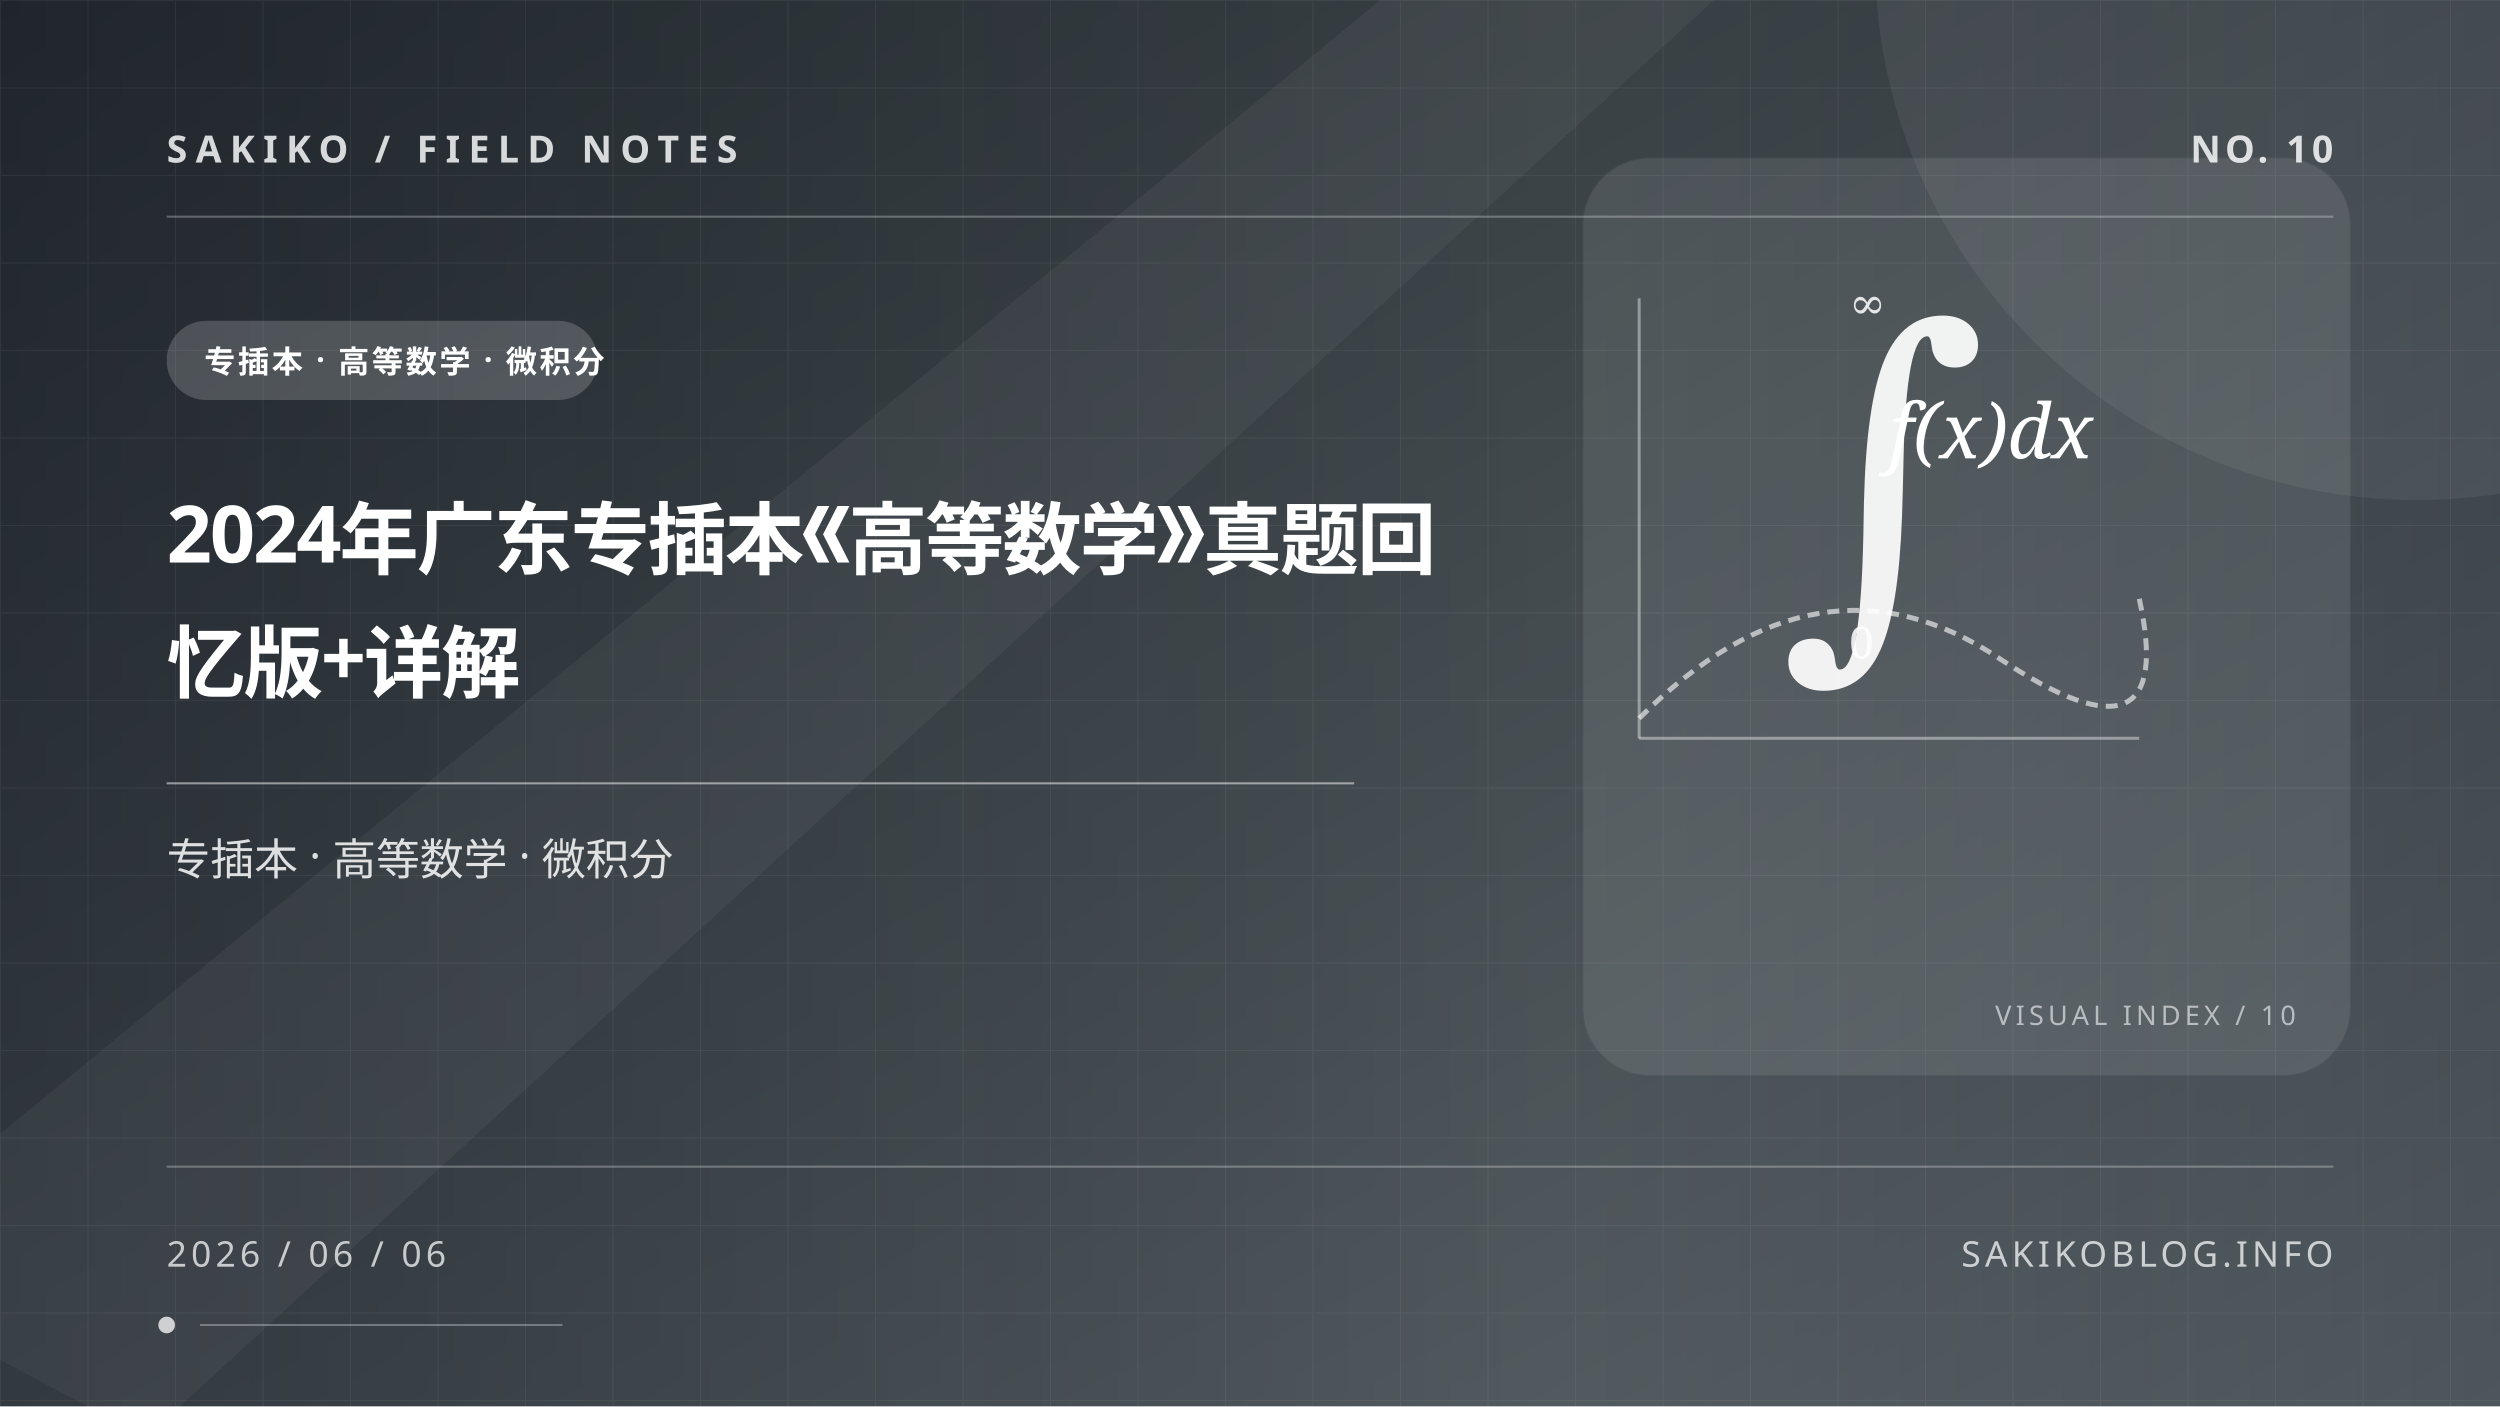
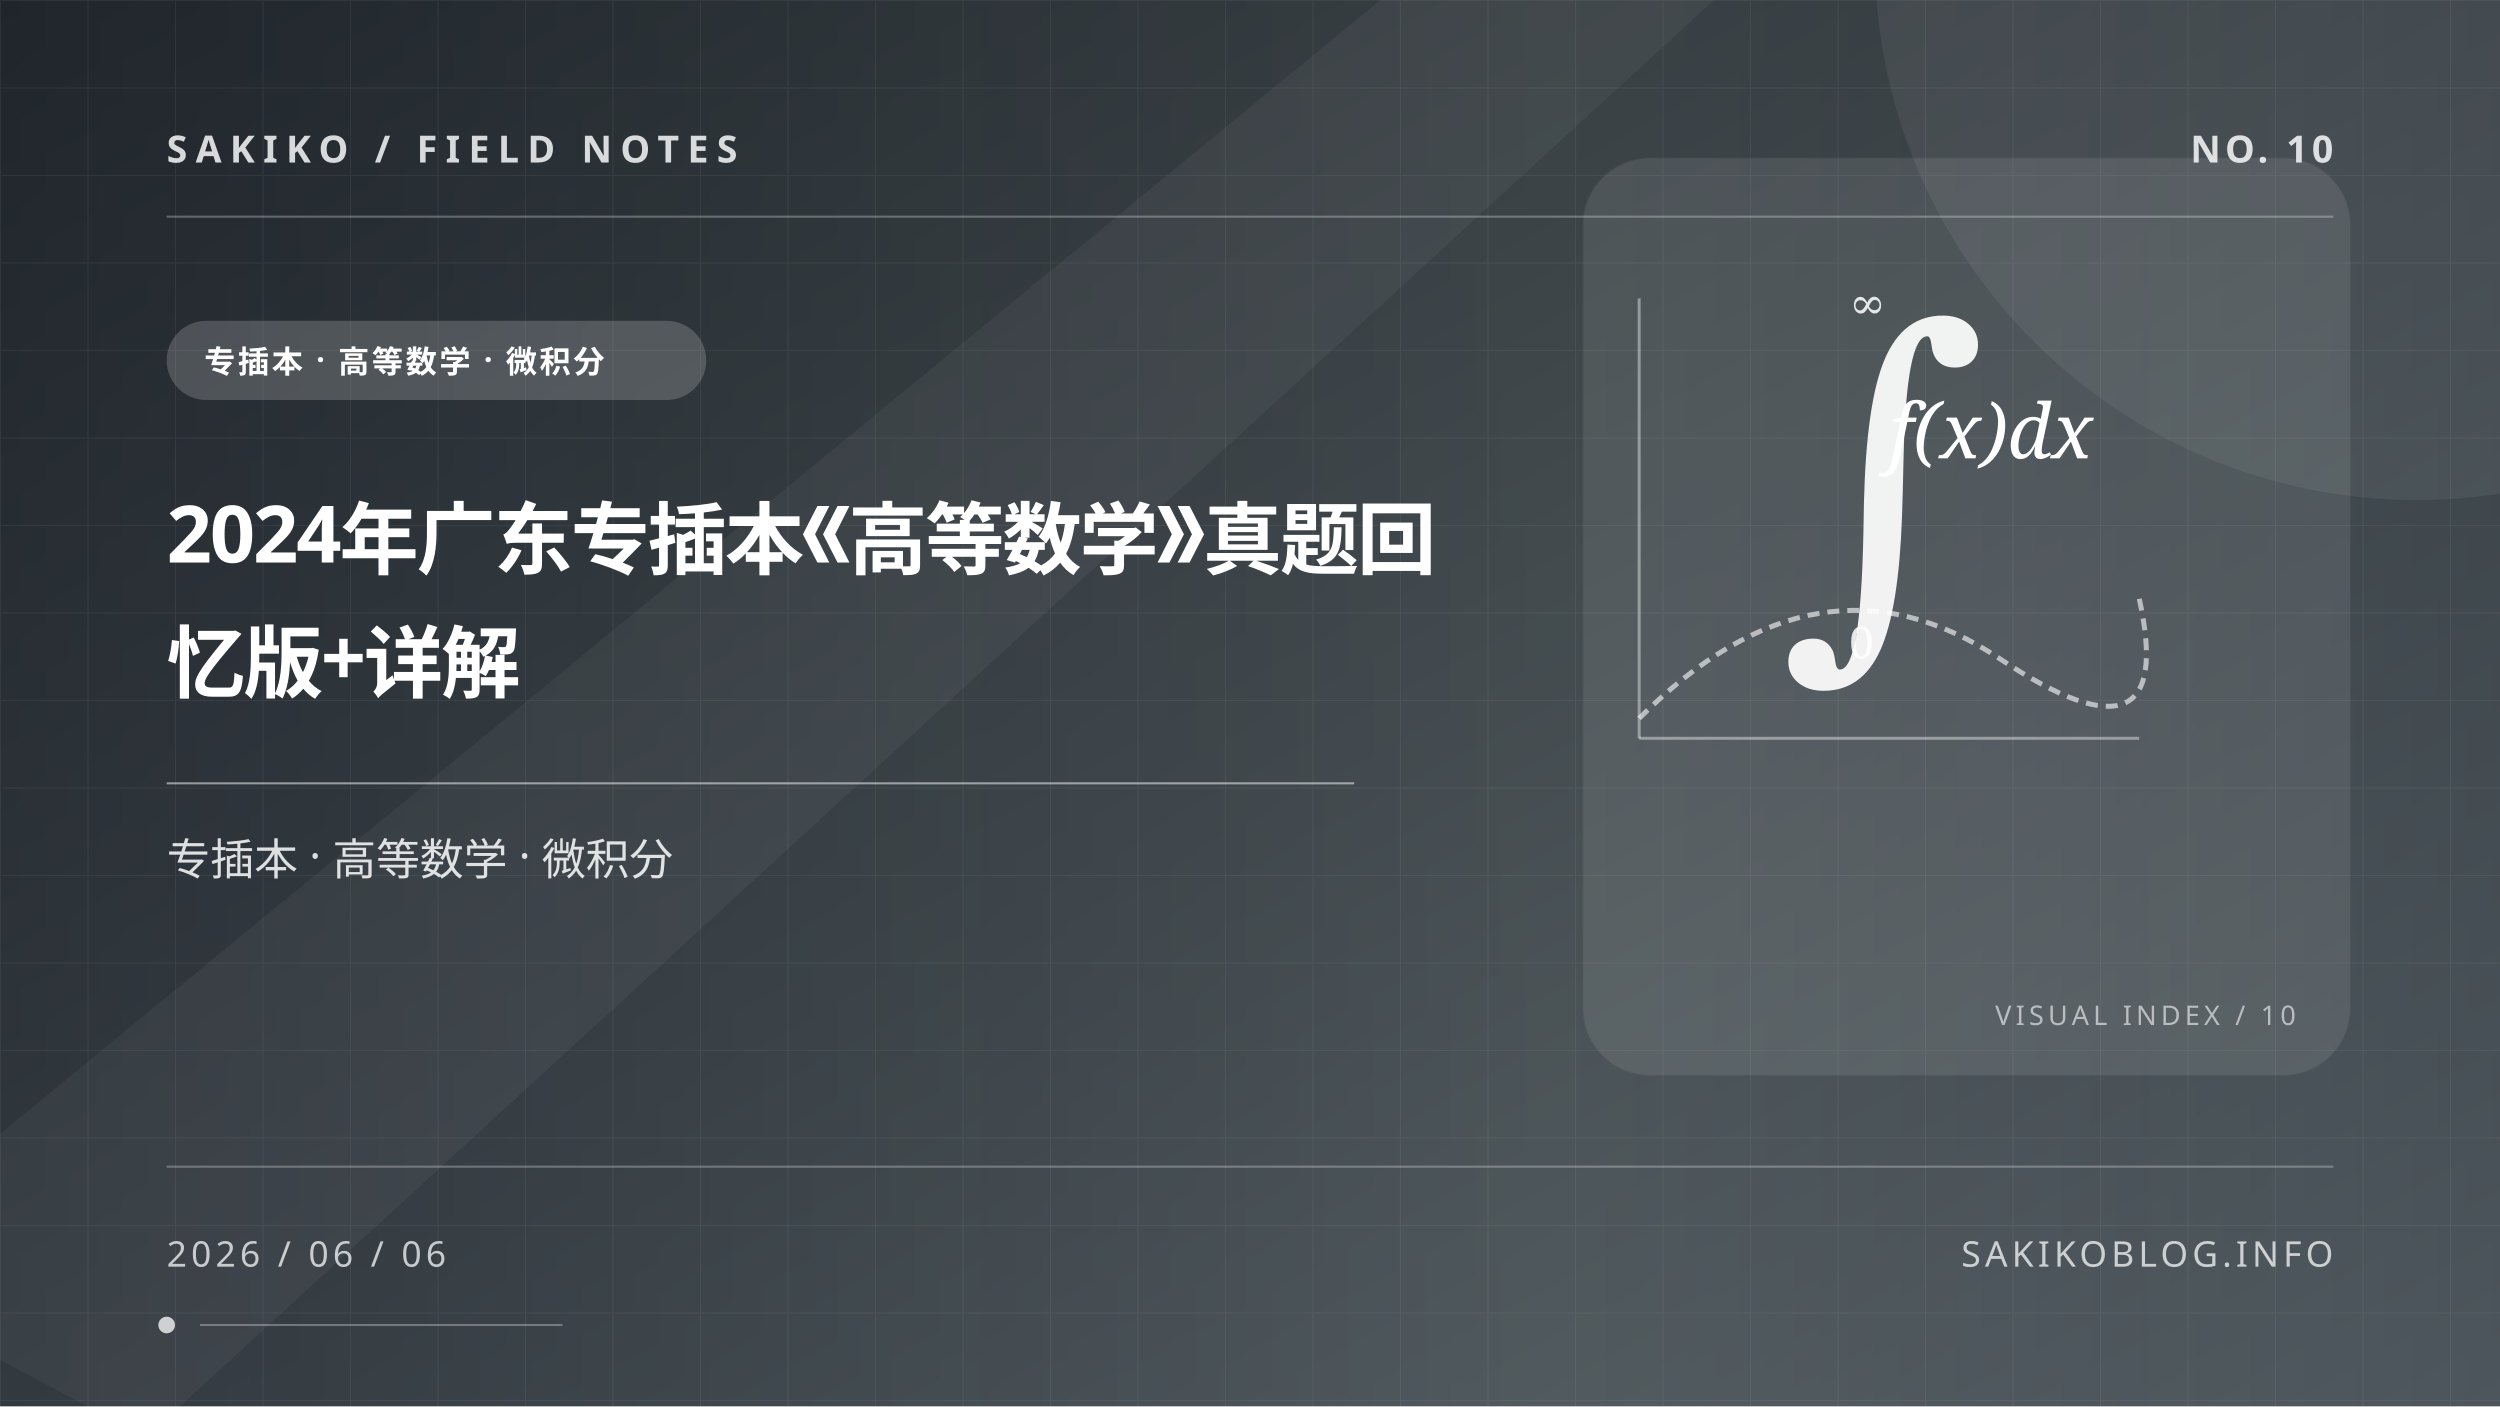
<svg xmlns="http://www.w3.org/2000/svg" viewBox="0 0 1200 675" width="1200" height="675" font-family="'Noto Sans SC','Microsoft YaHei','PingFang SC',sans-serif">
  <defs>
    <linearGradient id="bg" x1="0" y1="0" x2="1" y2="1">
      <stop offset="0" stop-color="#2d3436" />
      <stop offset="1" stop-color="#636e72" />
    </linearGradient>
    <linearGradient id="shade" x1="0" y1="0" x2="1" y2="0">
      <stop offset="0" stop-color="#050816" stop-opacity="0.34" />
      <stop offset="0.62" stop-color="#050816" stop-opacity="0.10" />
      <stop offset="1" stop-color="#050816" stop-opacity="0.24" />
    </linearGradient>
    <pattern id="grid" width="42" height="42" patternUnits="userSpaceOnUse">
      <path d="M 42 0 L 0 0 0 42" fill="none" stroke="#fff" stroke-opacity="0.055" stroke-width="1" />
    </pattern>
    <clipPath id="art-clip">
      <rect x="760" y="76" width="368" height="440" rx="32" />
    </clipPath>
  </defs>
  <rect width="1200" height="675" fill="url(#bg)" />
  <rect width="1200" height="675" fill="url(#shade)" />
  <rect width="1200" height="675" fill="url(#grid)" />
  <path d="M -80 610 L 760 -80 L 910 -80 L 70 690 Z" fill="#fff" opacity="0.045" />
  <circle cx="1160" cy="-20" r="260" fill="#fff" opacity="0.06" />
  <text x="80" y="78" font-size="18" font-weight="700" letter-spacing="4" fill="#fff" opacity="0.82">SAKIKO / FIELD NOTES</text>
  <text x="1120" y="78" font-size="18" font-weight="700" letter-spacing="2" text-anchor="end" fill="#fff" opacity="0.82">NO. 10</text>
  <line x1="80" y1="104" x2="1120" y2="104" stroke="#fff" stroke-opacity="0.28" />
  <g>
-     <rect x="80" y="154" width="206.9" height="38" rx="19" fill="#fff" opacity="0.18" />
+     <rect x="80" y="154" width="259" height="38" rx="19" fill="#fff" opacity="0.18" />
    <text x="98" y="179" font-size="15" font-weight="700" letter-spacing="1.2" fill="#fff">专插本 · 高等数学 · 微积分</text>
  </g>
  <text font-size="38" font-weight="750" fill="#fff" letter-spacing="-1">
    <tspan x="80" y="270">2024年广东专插本《高等数学》真题回</tspan>
    <tspan x="80" y="332">忆版+详解</tspan>
  </text>
  <line x1="80" y1="376" x2="650" y2="376" stroke="#fff" stroke-opacity="0.5" />
  <text x="80" y="420" font-size="21" fill="#fff" opacity="0.84">专插本 · 高等数学 · 微积分</text>
  <rect x="760" y="76" width="368" height="440" rx="32" fill="#fff" opacity="0.09" stroke="#fff" stroke-opacity="0.28" />
  <g clip-path="url(#art-clip)" transform="translate(-10 28) scale(0.96)">
    <text x="900" y="280" font-size="200" fill="rgba(255,255,255,0.92)" font-family="serif" font-style="italic" font-weight="400">∫</text>
    <text x="935" y="130" font-size="22" fill="rgba(255,255,255,0.85)" font-family="serif">∞</text>
    <text x="935" y="300" font-size="22" fill="rgba(255,255,255,0.85)" font-family="serif">0</text>
    <text x="955" y="200" font-size="38" fill="#fff" font-family="serif" font-style="italic">f(x)dx</text>
    <path d="M 830 330 Q 920 240 1010 300 T 1080 270" fill="none" stroke="rgba(255,255,255,0.6)" stroke-width="2.5" stroke-dasharray="6 4" />
    <line x1="830" y1="340" x2="1080" y2="340" stroke="rgba(255,255,255,0.4)" stroke-width="1.5" />
    <line x1="830" y1="120" x2="830" y2="340" stroke="rgba(255,255,255,0.4)" stroke-width="1.5" />
  </g>
  <text x="1102" y="492" text-anchor="end" font-size="13" letter-spacing="2" fill="#fff" opacity="0.58">VISUAL INDEX / 10</text>
  <line x1="80" y1="560" x2="1120" y2="560" stroke="#fff" stroke-opacity="0.28" />
  <text x="80" y="608" font-size="17" letter-spacing="2" fill="#fff" opacity="0.72">2026 / 06 / 06</text>
  <text x="1120" y="608" text-anchor="end" font-size="17" letter-spacing="2" fill="#fff" opacity="0.72">SAKIKOBLOG.INFO</text>
  <circle cx="80" cy="636" r="4" fill="#fff" opacity="0.75" />
  <line x1="96" y1="636" x2="270" y2="636" stroke="#fff" stroke-opacity="0.3" />
</svg>
